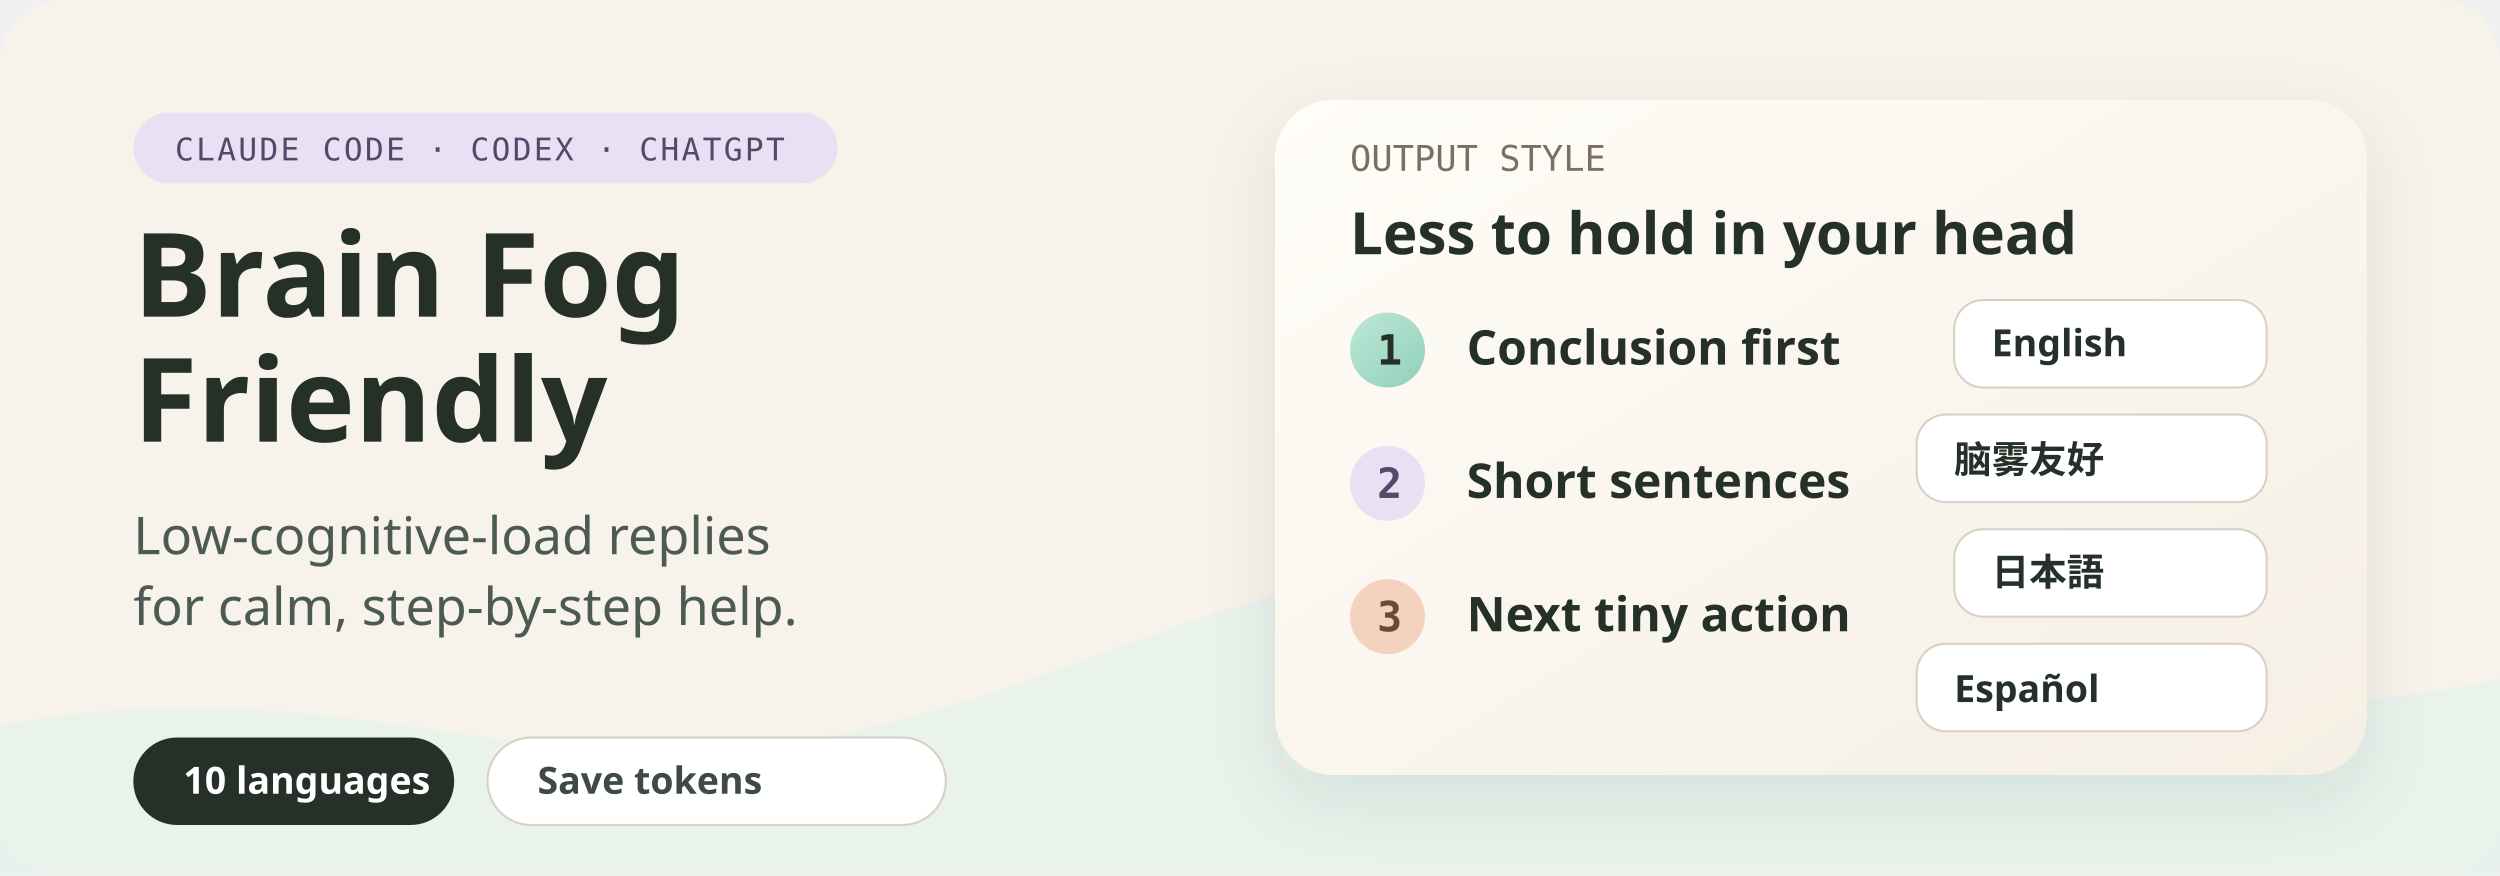
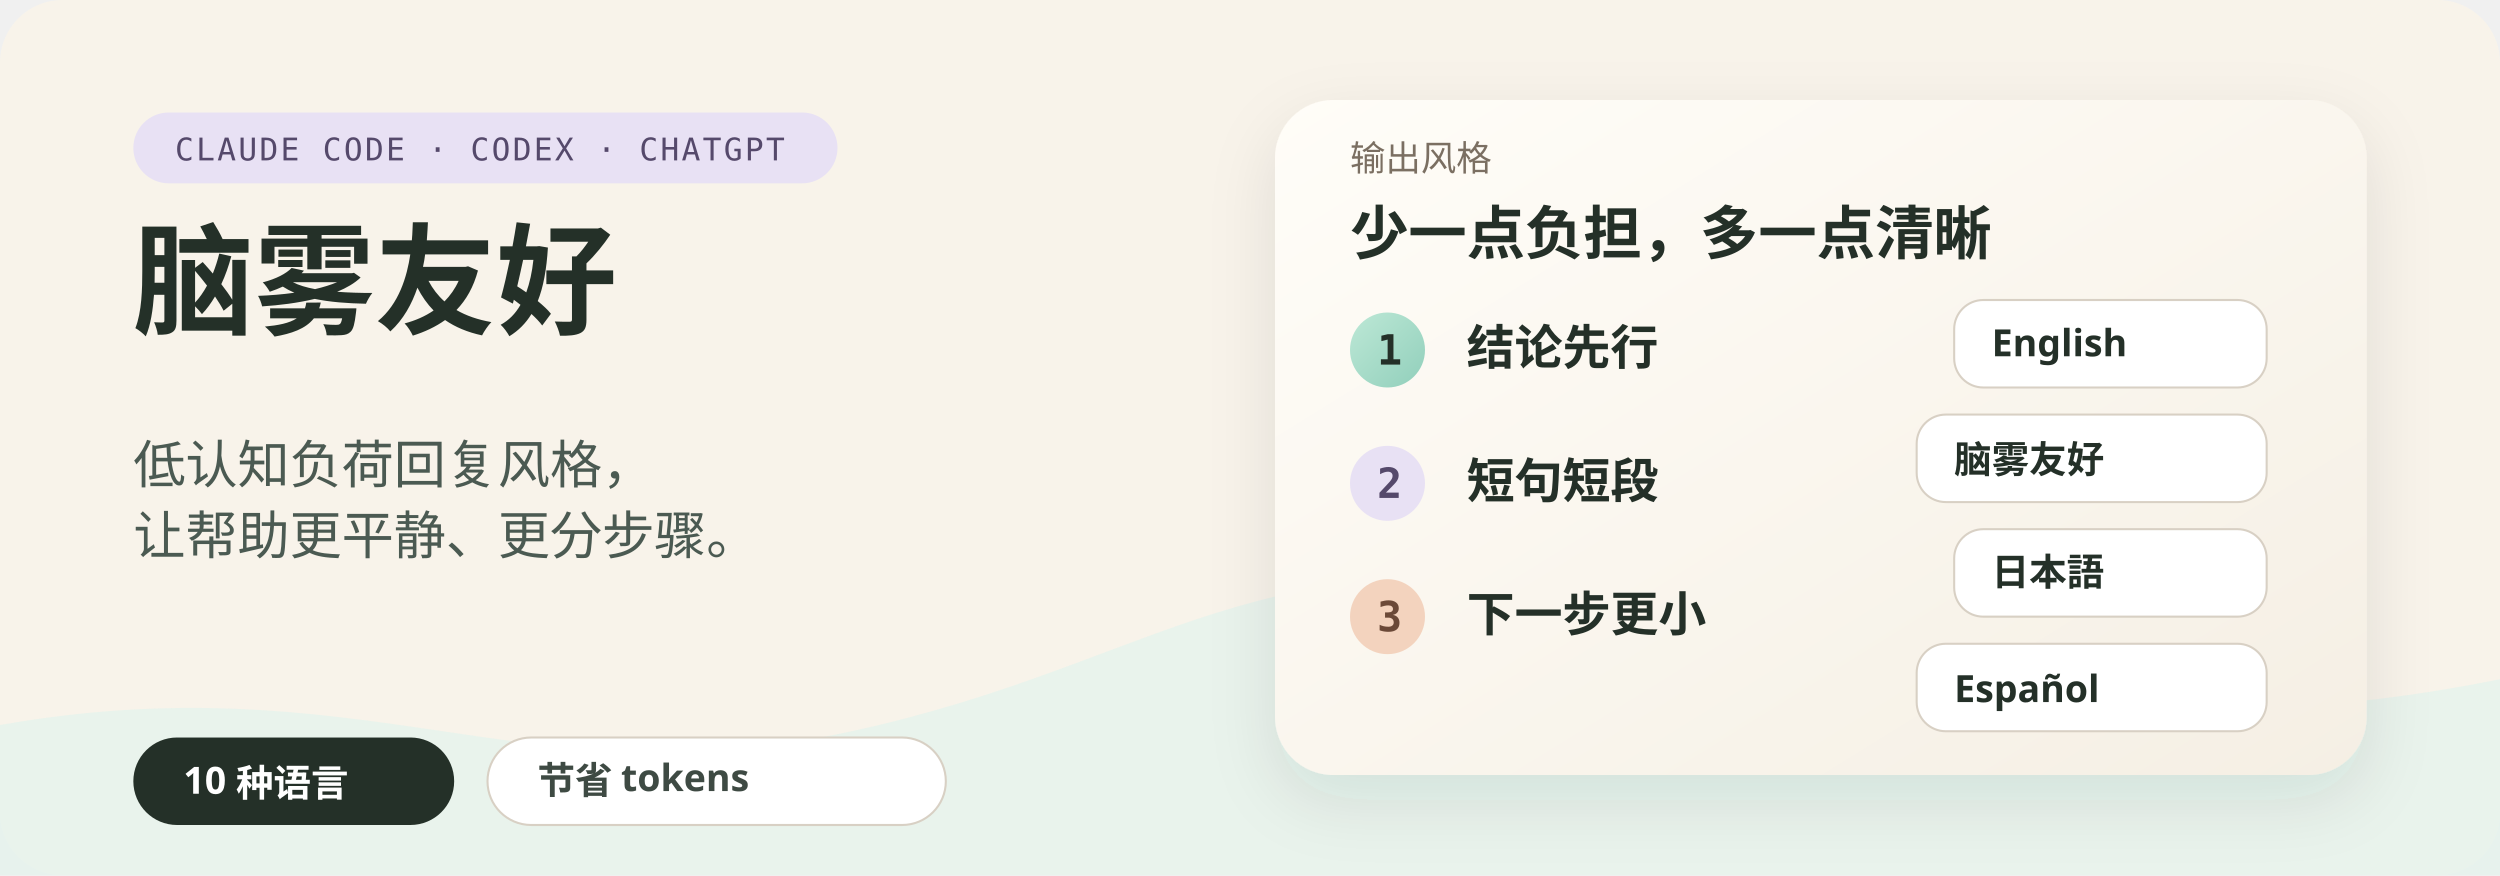
<svg xmlns="http://www.w3.org/2000/svg" width="1200" height="420" viewBox="0 0 1200 420" role="img" aria-labelledby="title desc">
  <defs>
    <linearGradient id="paper" x1="0" y1="0" x2="1" y2="1">
      <stop offset="0" stop-color="#FFFDF8" />
      <stop offset="1" stop-color="#F5EFE4" />
    </linearGradient>
    <linearGradient id="calm" x1="0" y1="0" x2="1" y2="1">
      <stop offset="0" stop-color="#BDE8D6" />
      <stop offset="1" stop-color="#91CFBB" />
    </linearGradient>
    <filter id="lift" x="-16%" y="-16%" width="132%" height="132%">
      <feDropShadow dx="0" dy="12" stdDeviation="16" flood-color="#263129" flood-opacity="0.10" />
    </filter>
  </defs>
  <rect width="1200" height="420" rx="30" fill="#F8F3EA" />
  <path d="M0 348 C170 318 252 382 394 354 C550 324 596 256 762 284 C928 314 1012 364 1200 326 L1200 420 L0 420 Z" fill="#E5F3EC" opacity="0.76" />
  <g id="title-block" transform="translate(64 54)">
    <rect x="0" y="0" width="338" height="34" rx="17" fill="#E8E1F4" />
    <text x="20" y="23" font-family="ui-monospace, SFMono-Regular, Menlo, Consolas, monospace" font-size="15" fill="#55496B" letter-spacing="1.1">CLAUDE CODE · CODEX · CHATGPT</text>
-     <text x="0" y="98" font-family="-apple-system, BlinkMacSystemFont, Segoe UI, PingFang SC, Hiragino Sans, Noto Sans, Arial, sans-serif" font-size="56" font-weight="780" fill="#243028">Brain Fog</text>
-     <text x="0" y="158" font-family="-apple-system, BlinkMacSystemFont, Segoe UI, PingFang SC, Hiragino Sans, Noto Sans, Arial, sans-serif" font-size="56" font-weight="780" fill="#243028">Friendly</text>
-     <text x="0" y="212" font-family="-apple-system, BlinkMacSystemFont, Segoe UI, PingFang SC, Hiragino Sans, Noto Sans, Arial, sans-serif" font-size="25" font-weight="520" fill="#4B5A52">Low-cognitive-load replies</text>
-     <text x="0" y="246" font-family="-apple-system, BlinkMacSystemFont, Segoe UI, PingFang SC, Hiragino Sans, Noto Sans, Arial, sans-serif" font-size="25" font-weight="520" fill="#4B5A52">for calm, step-by-step help.</text>
+     <text x="0" y="102" font-family="-apple-system, BlinkMacSystemFont, Segoe UI, PingFang SC, Hiragino Sans, Noto Sans, Arial, sans-serif" font-size="58" font-weight="780" fill="#243028">脑雾友好</text>
+     <text x="0" y="178" font-family="-apple-system, BlinkMacSystemFont, Segoe UI, PingFang SC, Hiragino Sans, Noto Sans, Arial, sans-serif" font-size="25" font-weight="520" fill="#4B5A52">低认知负荷回复风格，</text>
+     <text x="0" y="212" font-family="-apple-system, BlinkMacSystemFont, Segoe UI, PingFang SC, Hiragino Sans, Noto Sans, Arial, sans-serif" font-size="25" font-weight="520" fill="#4B5A52">让帮助更平静、更分步骤。</text>
    <g transform="translate(0 300)">
      <rect x="0" y="0" width="154" height="42" rx="21" fill="#243028" />
-       <text x="24" y="27" font-family="-apple-system, BlinkMacSystemFont, Segoe UI, PingFang SC, Hiragino Sans, Noto Sans, Arial, sans-serif" font-size="18" font-weight="690" fill="#FFFFFF">10 languages</text>
+       <text x="24" y="27" font-family="-apple-system, BlinkMacSystemFont, Segoe UI, PingFang SC, Hiragino Sans, Noto Sans, Arial, sans-serif" font-size="18" font-weight="690" fill="#FFFFFF">10 种语言</text>
      <rect x="170" y="0" width="220" height="42" rx="21" fill="#FFFFFF" stroke="#D8D0C4" />
-       <text x="194" y="27" font-family="-apple-system, BlinkMacSystemFont, Segoe UI, PingFang SC, Hiragino Sans, Noto Sans, Arial, sans-serif" font-size="18" font-weight="650" fill="#3E4A43">Save tokens</text>
+       <text x="194" y="27" font-family="-apple-system, BlinkMacSystemFont, Segoe UI, PingFang SC, Hiragino Sans, Noto Sans, Arial, sans-serif" font-size="18" font-weight="650" fill="#3E4A43">节省 tokens</text>
    </g>
  </g>
  <g id="calm-flow" transform="translate(612 48)">
    <rect x="0" y="0" width="524" height="324" rx="28" fill="url(#paper)" filter="url(#lift)" />
    <g transform="translate(36 34)">
-       <text x="0" y="0" font-family="ui-monospace, SFMono-Regular, Menlo, Consolas, monospace" font-size="17" fill="#7B6F62">OUTPUT STYLE</text>
-       <text x="0" y="40" font-family="-apple-system, BlinkMacSystemFont, Segoe UI, PingFang SC, Hiragino Sans, Noto Sans, Arial, sans-serif" font-size="28" font-weight="730" fill="#243028">Less to hold in your head</text>
+       <text x="0" y="0" font-family="ui-monospace, SFMono-Regular, Menlo, Consolas, monospace" font-size="17" fill="#7B6F62">输出风格</text>
+       <text x="0" y="40" font-family="-apple-system, BlinkMacSystemFont, Segoe UI, PingFang SC, Hiragino Sans, Noto Sans, Arial, sans-serif" font-size="28" font-weight="730" fill="#243028">少一点负担，多一点清晰</text>
    </g>
    <g transform="translate(36 102)">
      <circle cx="18" cy="18" r="18" fill="url(#calm)" />
      <text x="13" y="25" font-family="ui-monospace, SFMono-Regular, Menlo, Consolas, monospace" font-size="20" font-weight="700" fill="#243028">1</text>
-       <text x="56" y="25" font-family="-apple-system, BlinkMacSystemFont, Segoe UI, PingFang SC, Hiragino Sans, Noto Sans, Arial, sans-serif" font-size="23" font-weight="650" fill="#243028">Conclusion first</text>
+       <text x="56" y="25" font-family="-apple-system, BlinkMacSystemFont, Segoe UI, PingFang SC, Hiragino Sans, Noto Sans, Arial, sans-serif" font-size="23" font-weight="650" fill="#243028">结论先行</text>
      <circle cx="18" cy="82" r="18" fill="#E8E1F4" />
      <text x="13" y="89" font-family="ui-monospace, SFMono-Regular, Menlo, Consolas, monospace" font-size="20" font-weight="700" fill="#55496B">2</text>
-       <text x="56" y="89" font-family="-apple-system, BlinkMacSystemFont, Segoe UI, PingFang SC, Hiragino Sans, Noto Sans, Arial, sans-serif" font-size="23" font-weight="650" fill="#243028">Short sentences</text>
+       <text x="56" y="89" font-family="-apple-system, BlinkMacSystemFont, Segoe UI, PingFang SC, Hiragino Sans, Noto Sans, Arial, sans-serif" font-size="23" font-weight="650" fill="#243028">短句短段</text>
      <circle cx="18" cy="146" r="18" fill="#F3D3BE" />
      <text x="13" y="153" font-family="ui-monospace, SFMono-Regular, Menlo, Consolas, monospace" font-size="20" font-weight="700" fill="#6B4938">3</text>
-       <text x="56" y="153" font-family="-apple-system, BlinkMacSystemFont, Segoe UI, PingFang SC, Hiragino Sans, Noto Sans, Arial, sans-serif" font-size="23" font-weight="650" fill="#243028">Next tiny action</text>
+       <text x="56" y="153" font-family="-apple-system, BlinkMacSystemFont, Segoe UI, PingFang SC, Hiragino Sans, Noto Sans, Arial, sans-serif" font-size="23" font-weight="650" fill="#243028">下一步更小</text>
    </g>
    <g transform="translate(326 96)">
      <rect x="0" y="0" width="150" height="42" rx="14" fill="#FFFFFF" stroke="#D8D0C4" />
      <text x="18" y="27" font-family="-apple-system, BlinkMacSystemFont, Segoe UI, PingFang SC, Hiragino Sans, Noto Sans, Arial, sans-serif" font-size="18" font-weight="680" fill="#243028">English</text>
      <rect x="-18" y="55" width="168" height="42" rx="14" fill="#FFFFFF" stroke="#D8D0C4" />
      <text x="0" y="83" font-family="-apple-system, BlinkMacSystemFont, Segoe UI, PingFang SC, Hiragino Sans, Noto Sans, Arial, sans-serif" font-size="18" font-weight="680" fill="#243028">脑雾友好</text>
      <rect x="0" y="110" width="150" height="42" rx="14" fill="#FFFFFF" stroke="#D8D0C4" />
      <text x="18" y="137" font-family="-apple-system, BlinkMacSystemFont, Segoe UI, PingFang SC, Hiragino Sans, Noto Sans, Arial, sans-serif" font-size="18" font-weight="680" fill="#243028">日本語</text>
      <rect x="-18" y="165" width="168" height="42" rx="14" fill="#FFFFFF" stroke="#D8D0C4" />
      <text x="0" y="193" font-family="-apple-system, BlinkMacSystemFont, Segoe UI, PingFang SC, Hiragino Sans, Noto Sans, Arial, sans-serif" font-size="18" font-weight="680" fill="#243028">Español</text>
    </g>
  </g>
</svg>
